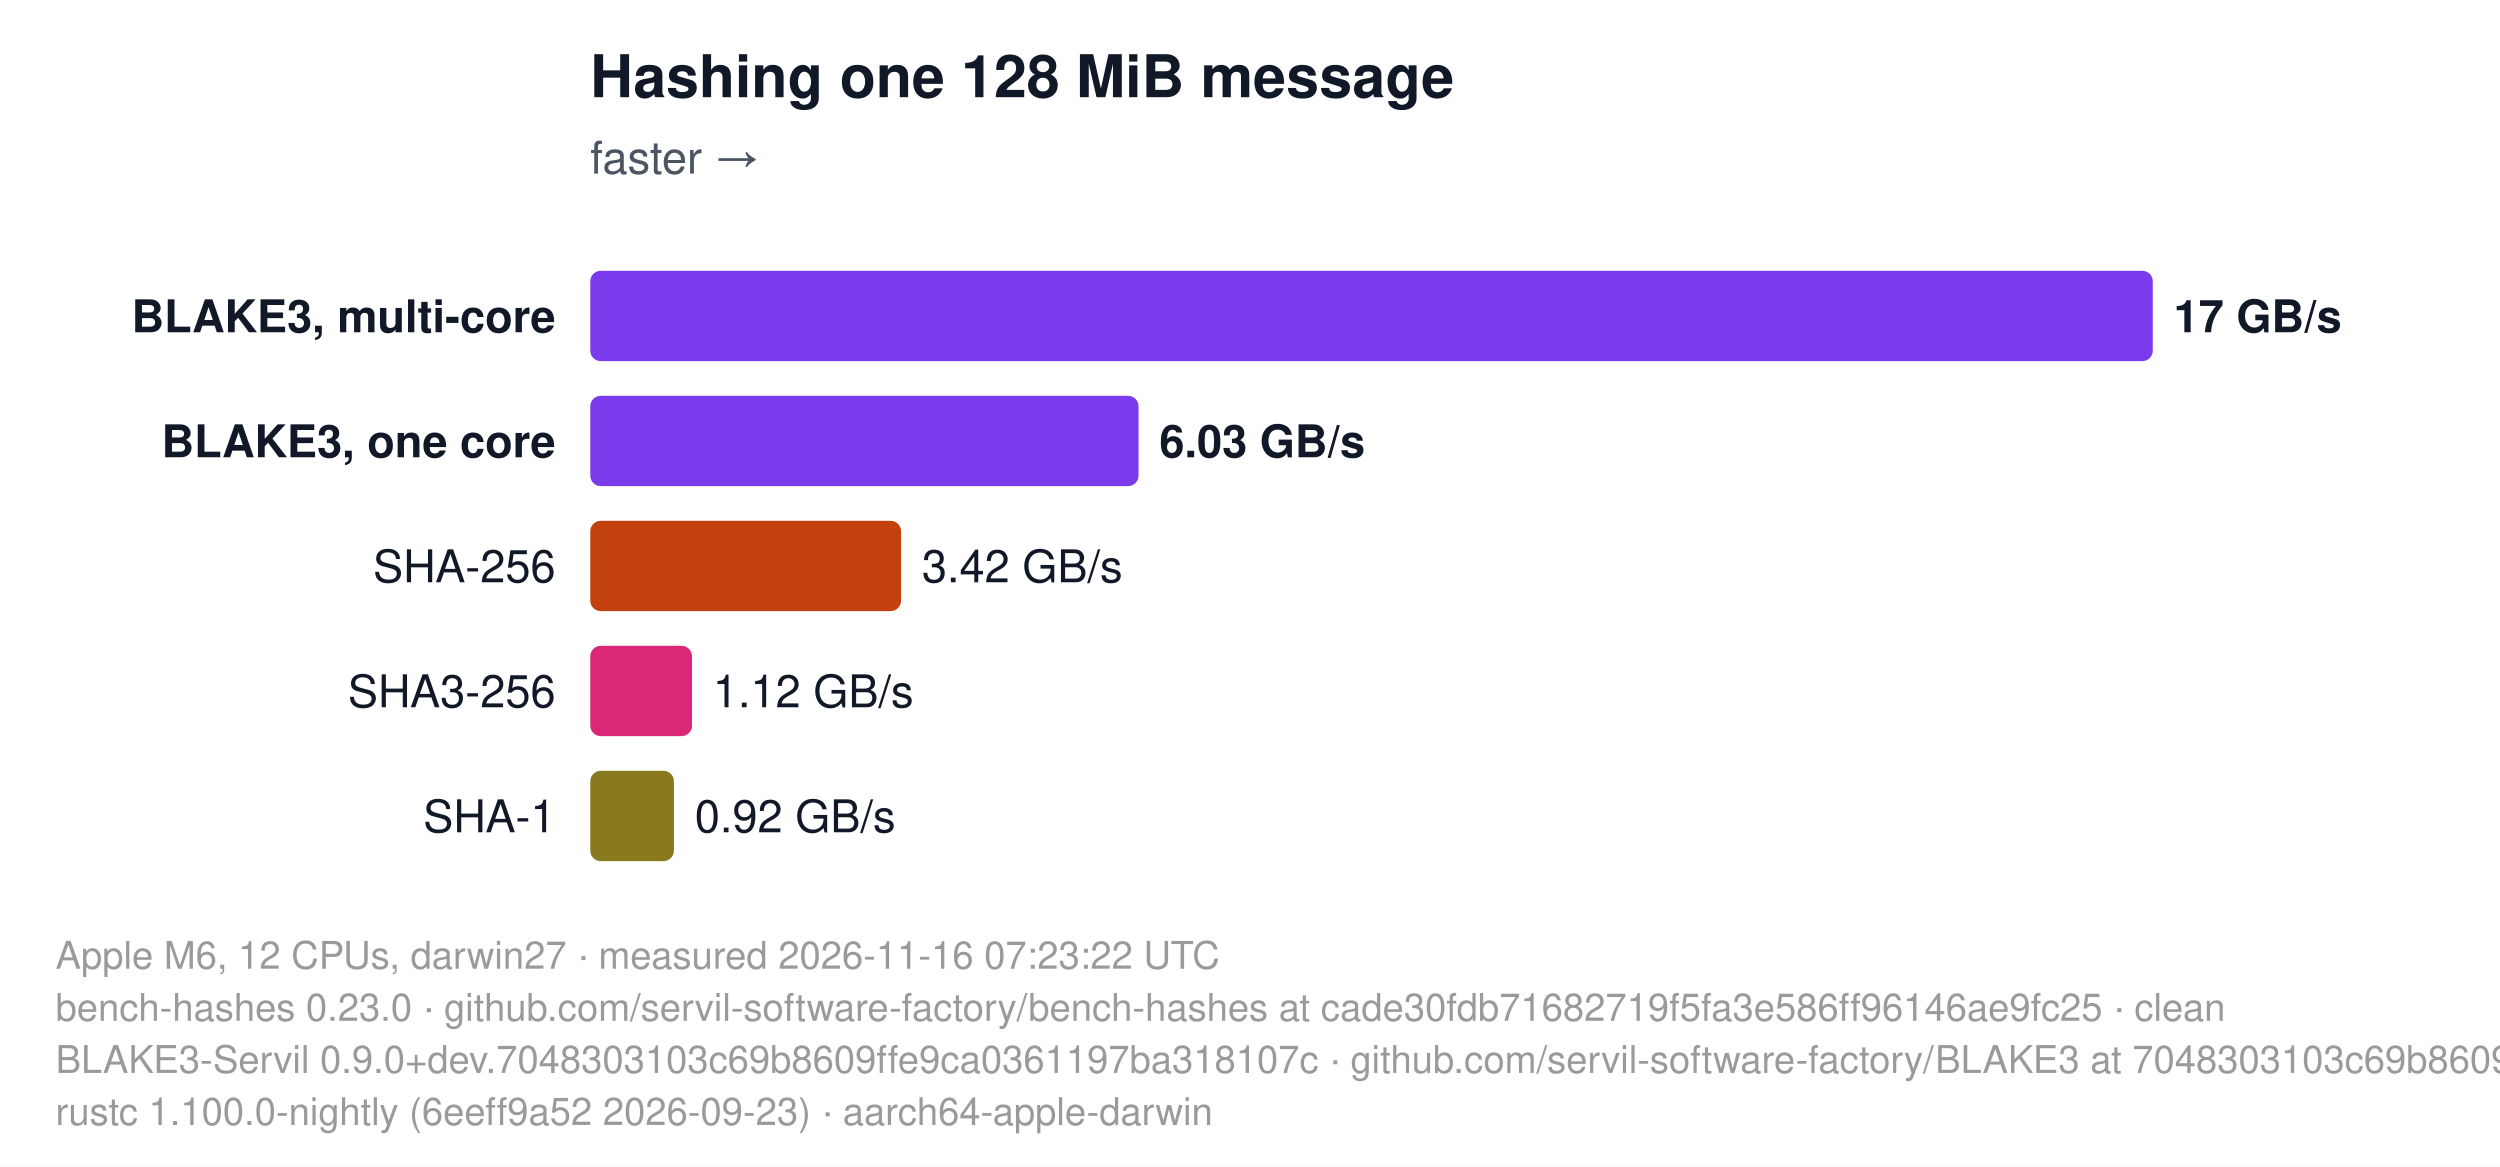
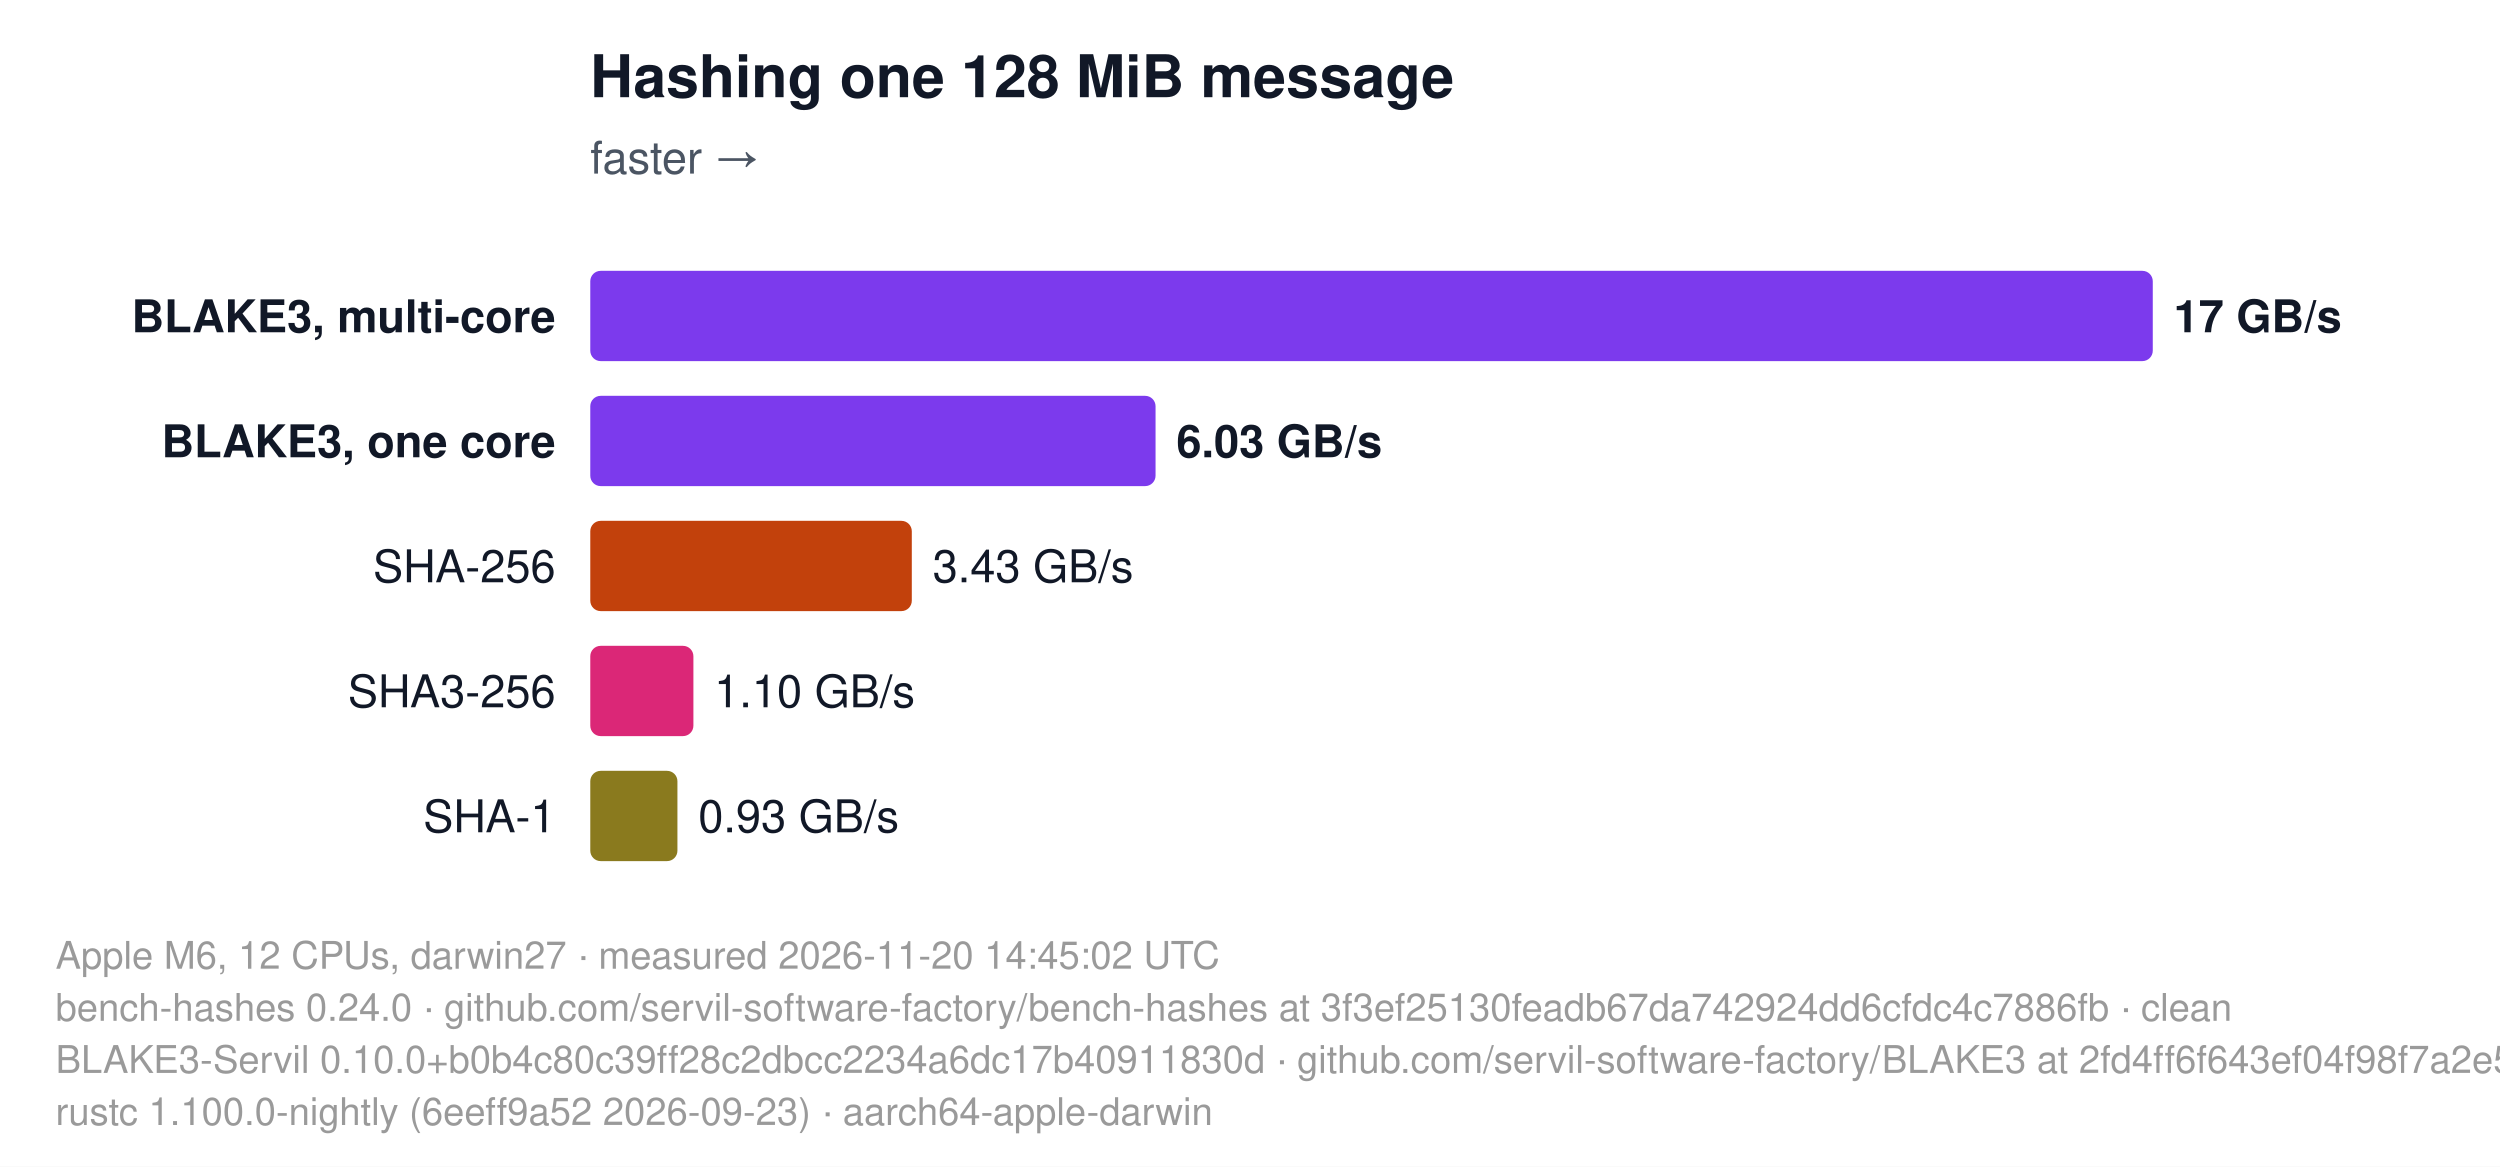
<svg xmlns="http://www.w3.org/2000/svg" width="720" height="336" viewBox="0 0 720 336" font-family="-apple-system, BlinkMacSystemFont, 'Segoe UI', Helvetica, Arial, sans-serif">
  <rect width="720" height="336" fill="#ffffff" />
  <text x="170" y="28" font-size="17" font-weight="600" fill="#111827">Hashing one 128 MiB message</text>
  <text x="170" y="50" font-size="13" fill="#4b5563">faster →</text>
  <text x="160" y="95.7" font-size="13" fill="#111827" text-anchor="end" font-weight="600">BLAKE3, multi-core</text>
  <rect x="170" y="78" width="450.0" height="26" rx="3" fill="#7c3aed" />
  <text x="626.0" y="95.7" font-size="13" fill="#111827" font-weight="600">17 GB/s</text>
  <text x="160" y="131.7" font-size="13" fill="#111827" text-anchor="end" font-weight="600">BLAKE3, one core</text>
-   <rect x="170" y="114" width="157.9" height="26" rx="3" fill="#7c3aed" />
-   <text x="333.9" y="131.7" font-size="13" fill="#111827" font-weight="600">6.03 GB/s</text>
+   <rect x="170" y="114" width="162.8" height="26" rx="3" fill="#7c3aed" />
+   <text x="338.8" y="131.7" font-size="13" fill="#111827" font-weight="600">6.03 GB/s</text>
  <text x="160" y="167.7" font-size="13" fill="#111827" text-anchor="end">SHA-256</text>
-   <rect x="170" y="150" width="89.5" height="26" rx="3" fill="#c2410c" />
-   <text x="265.5" y="167.7" font-size="13" fill="#111827">3.42 GB/s</text>
+   <rect x="170" y="150" width="92.6" height="26" rx="3" fill="#c2410c" />
+   <text x="268.6" y="167.7" font-size="13" fill="#111827">3.43 GB/s</text>
  <text x="160" y="203.7" font-size="13" fill="#111827" text-anchor="end">SHA3-256</text>
-   <rect x="170" y="186" width="29.3" height="26" rx="3" fill="#db2777" />
-   <text x="205.3" y="203.7" font-size="13" fill="#111827">1.12 GB/s</text>
+   <rect x="170" y="186" width="29.7" height="26" rx="3" fill="#db2777" />
+   <text x="205.7" y="203.7" font-size="13" fill="#111827">1.10 GB/s</text>
  <text x="160" y="239.7" font-size="13" fill="#111827" text-anchor="end">SHA-1</text>
-   <rect x="170" y="222" width="24.1" height="26" rx="3" fill="#8a7a1e" />
-   <text x="200.1" y="239.7" font-size="13" fill="#111827">0.92 GB/s</text>
-   <text x="16" y="279.0" font-size="11" fill="#9a9a9a">Apple M6, 12 CPUs, darwin27 · measured 2026-11-16 07:23:22 UTC</text>
-   <text x="16" y="294.0" font-size="11" fill="#9a9a9a">bench-hashes 0.23.0 · github.com/servil-software-factory/bench-hashes at cade30fdb71682719f5fa3e586ff96146ae9fc25 · clean</text>
-   <text x="16" y="309.0" font-size="11" fill="#9a9a9a">BLAKE3-Servil 0.9.0+dev.7048303103c69b8609ffe9ca0361197ba318107c · github.com/servil-software-factory/BLAKE3 at 7048303103c69b8609ffe9ca0361197ba318107c · clean</text>
+   <rect x="170" y="222" width="25.1" height="26" rx="3" fill="#8a7a1e" />
+   <text x="201.1" y="239.7" font-size="13" fill="#111827">0.93 GB/s</text>
+   <text x="16" y="279.0" font-size="11" fill="#9a9a9a">Apple M6, 12 CPUs, darwin27 · measured 2026-11-20 14:45:02 UTC</text>
+   <text x="16" y="294.0" font-size="11" fill="#9a9a9a">bench-hashes 0.24.0 · github.com/servil-software-factory/bench-hashes at 3f3ef25130feadb67da742924dd6cfdc4c7886fb · clean</text>
+   <text x="16" y="309.0" font-size="11" fill="#9a9a9a">BLAKE3-Servil 0.10.0+b0b4c80c39ff28c2dbcc2234a6dc17b40911830d · github.com/servil-software-factory/BLAKE3 at 2fd4ff6f643ef04f98f7a2e5f8ca0f096298827a · clean</text>
  <text x="16" y="324.0" font-size="11" fill="#9a9a9a">rustc 1.100.0-nightly (6eeff9a52 2026-09-23) · aarch64-apple-darwin</text>
</svg>
